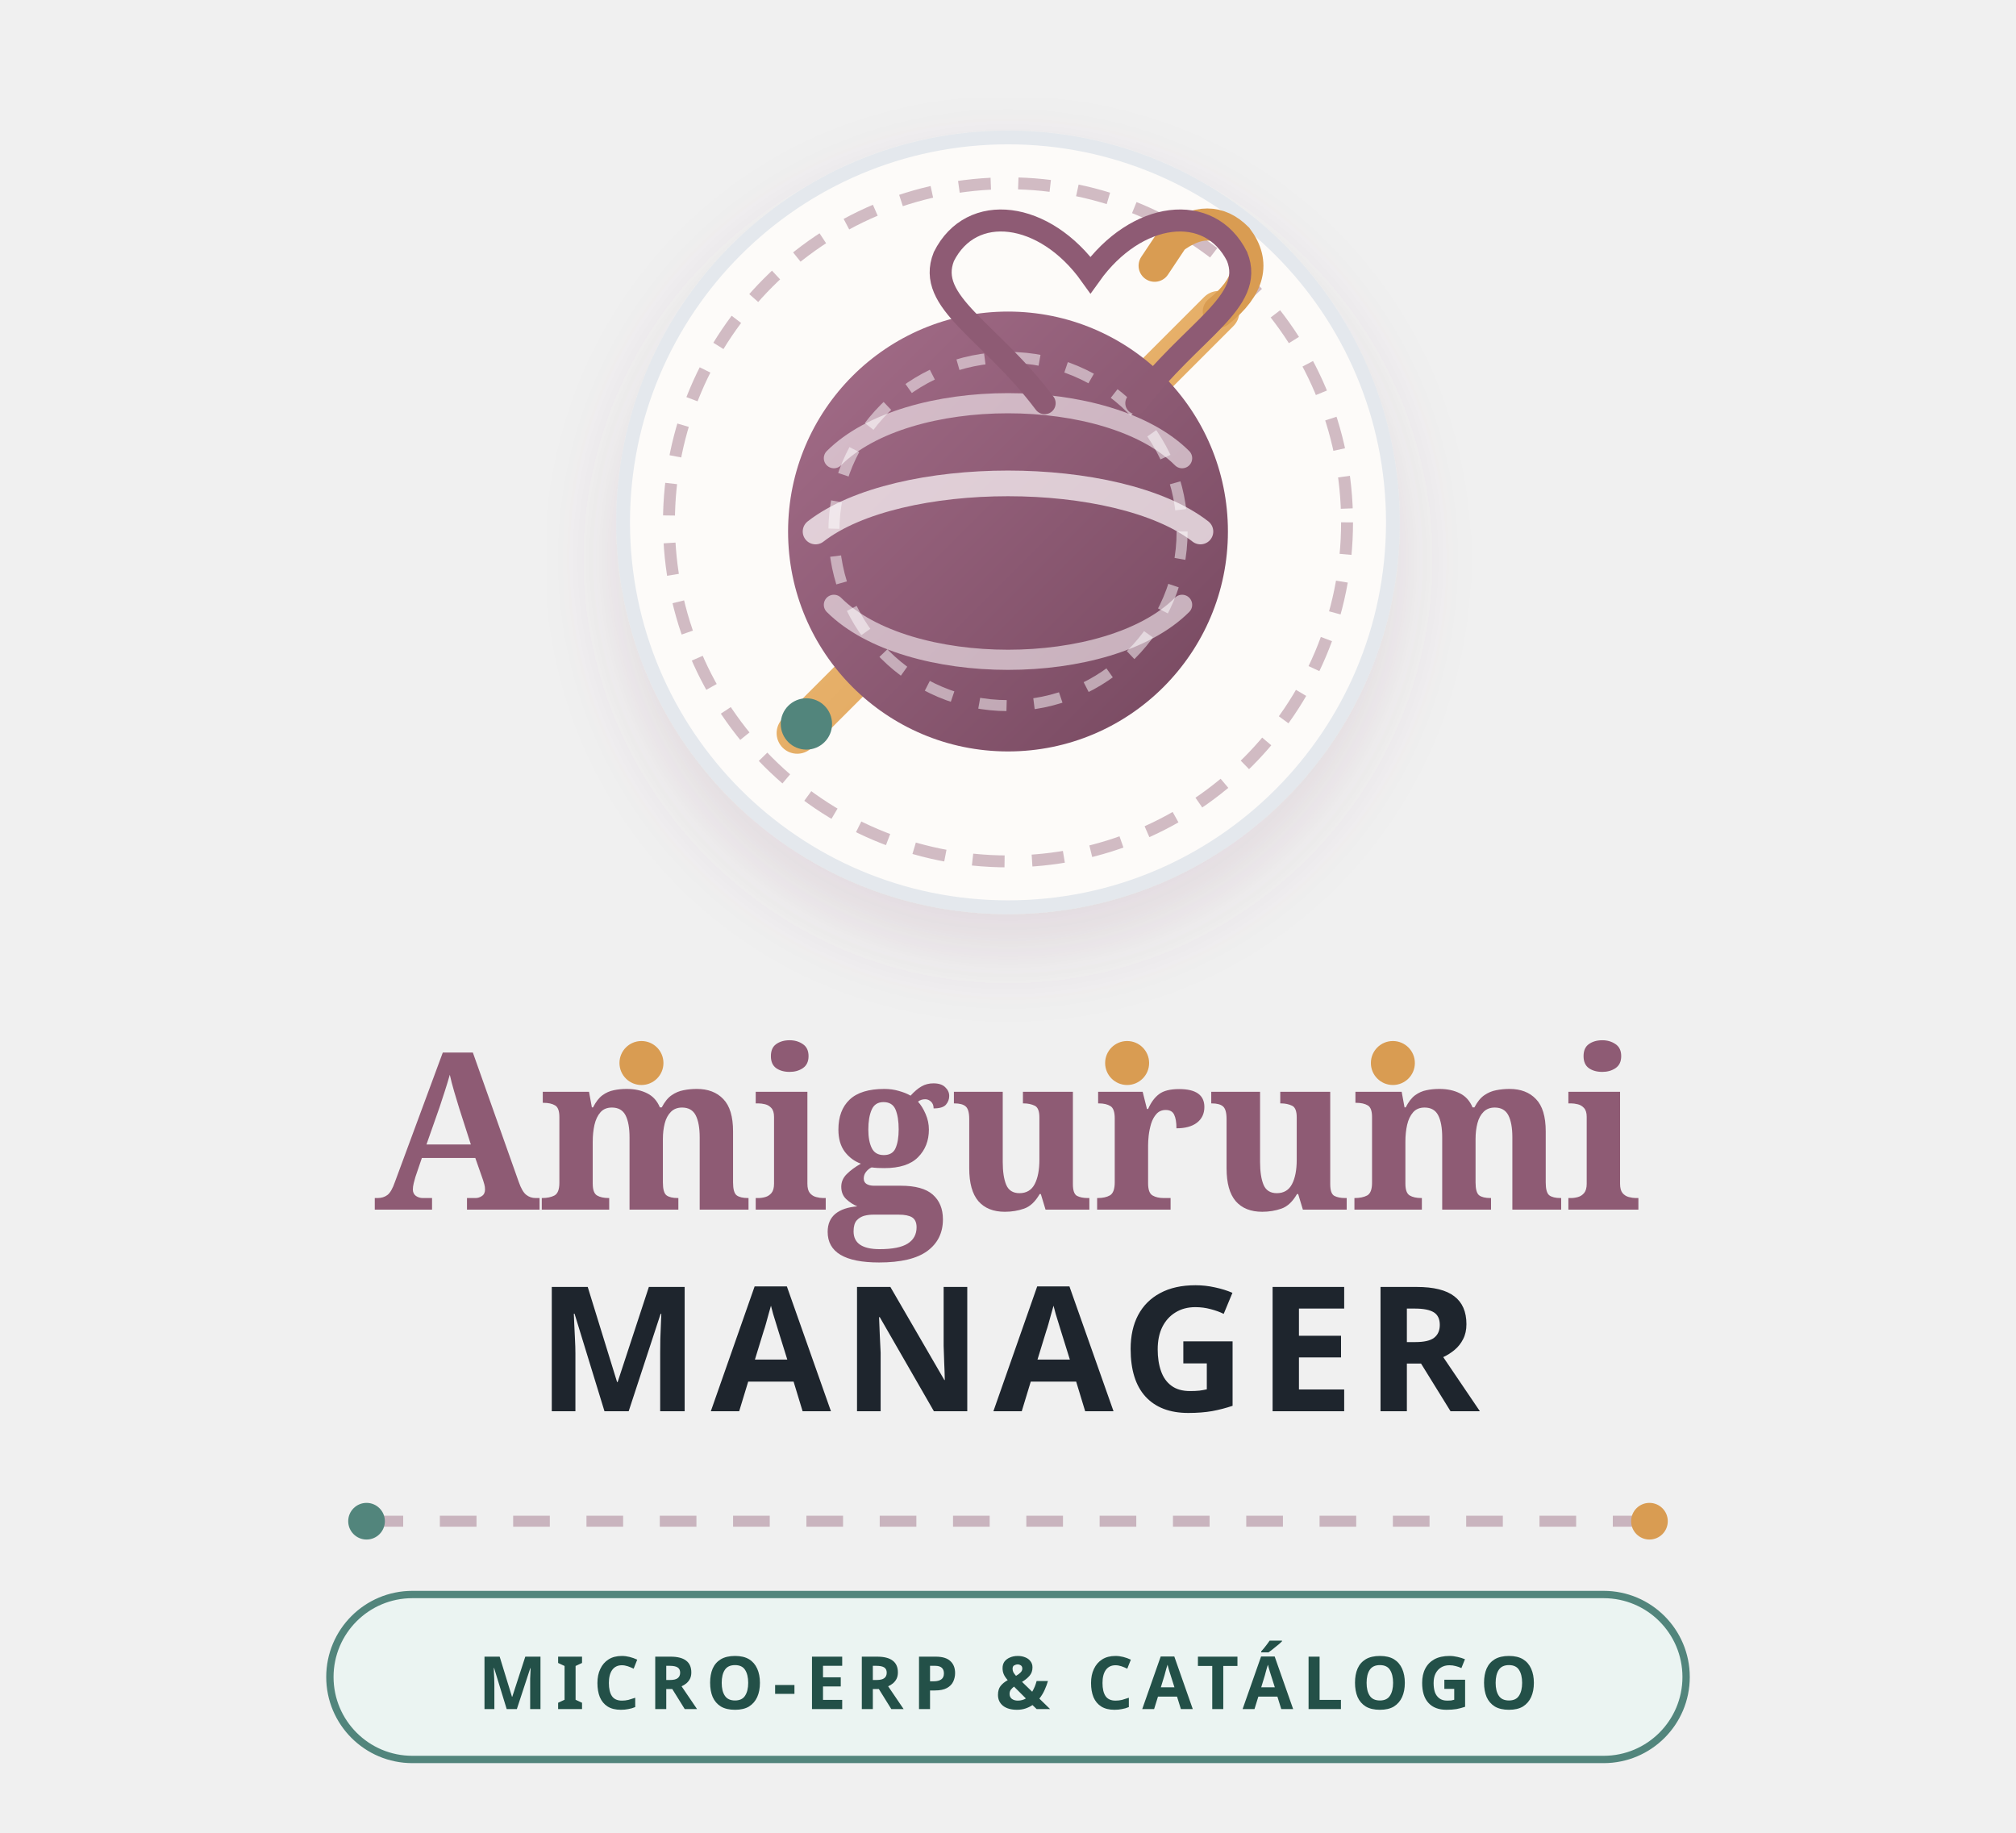
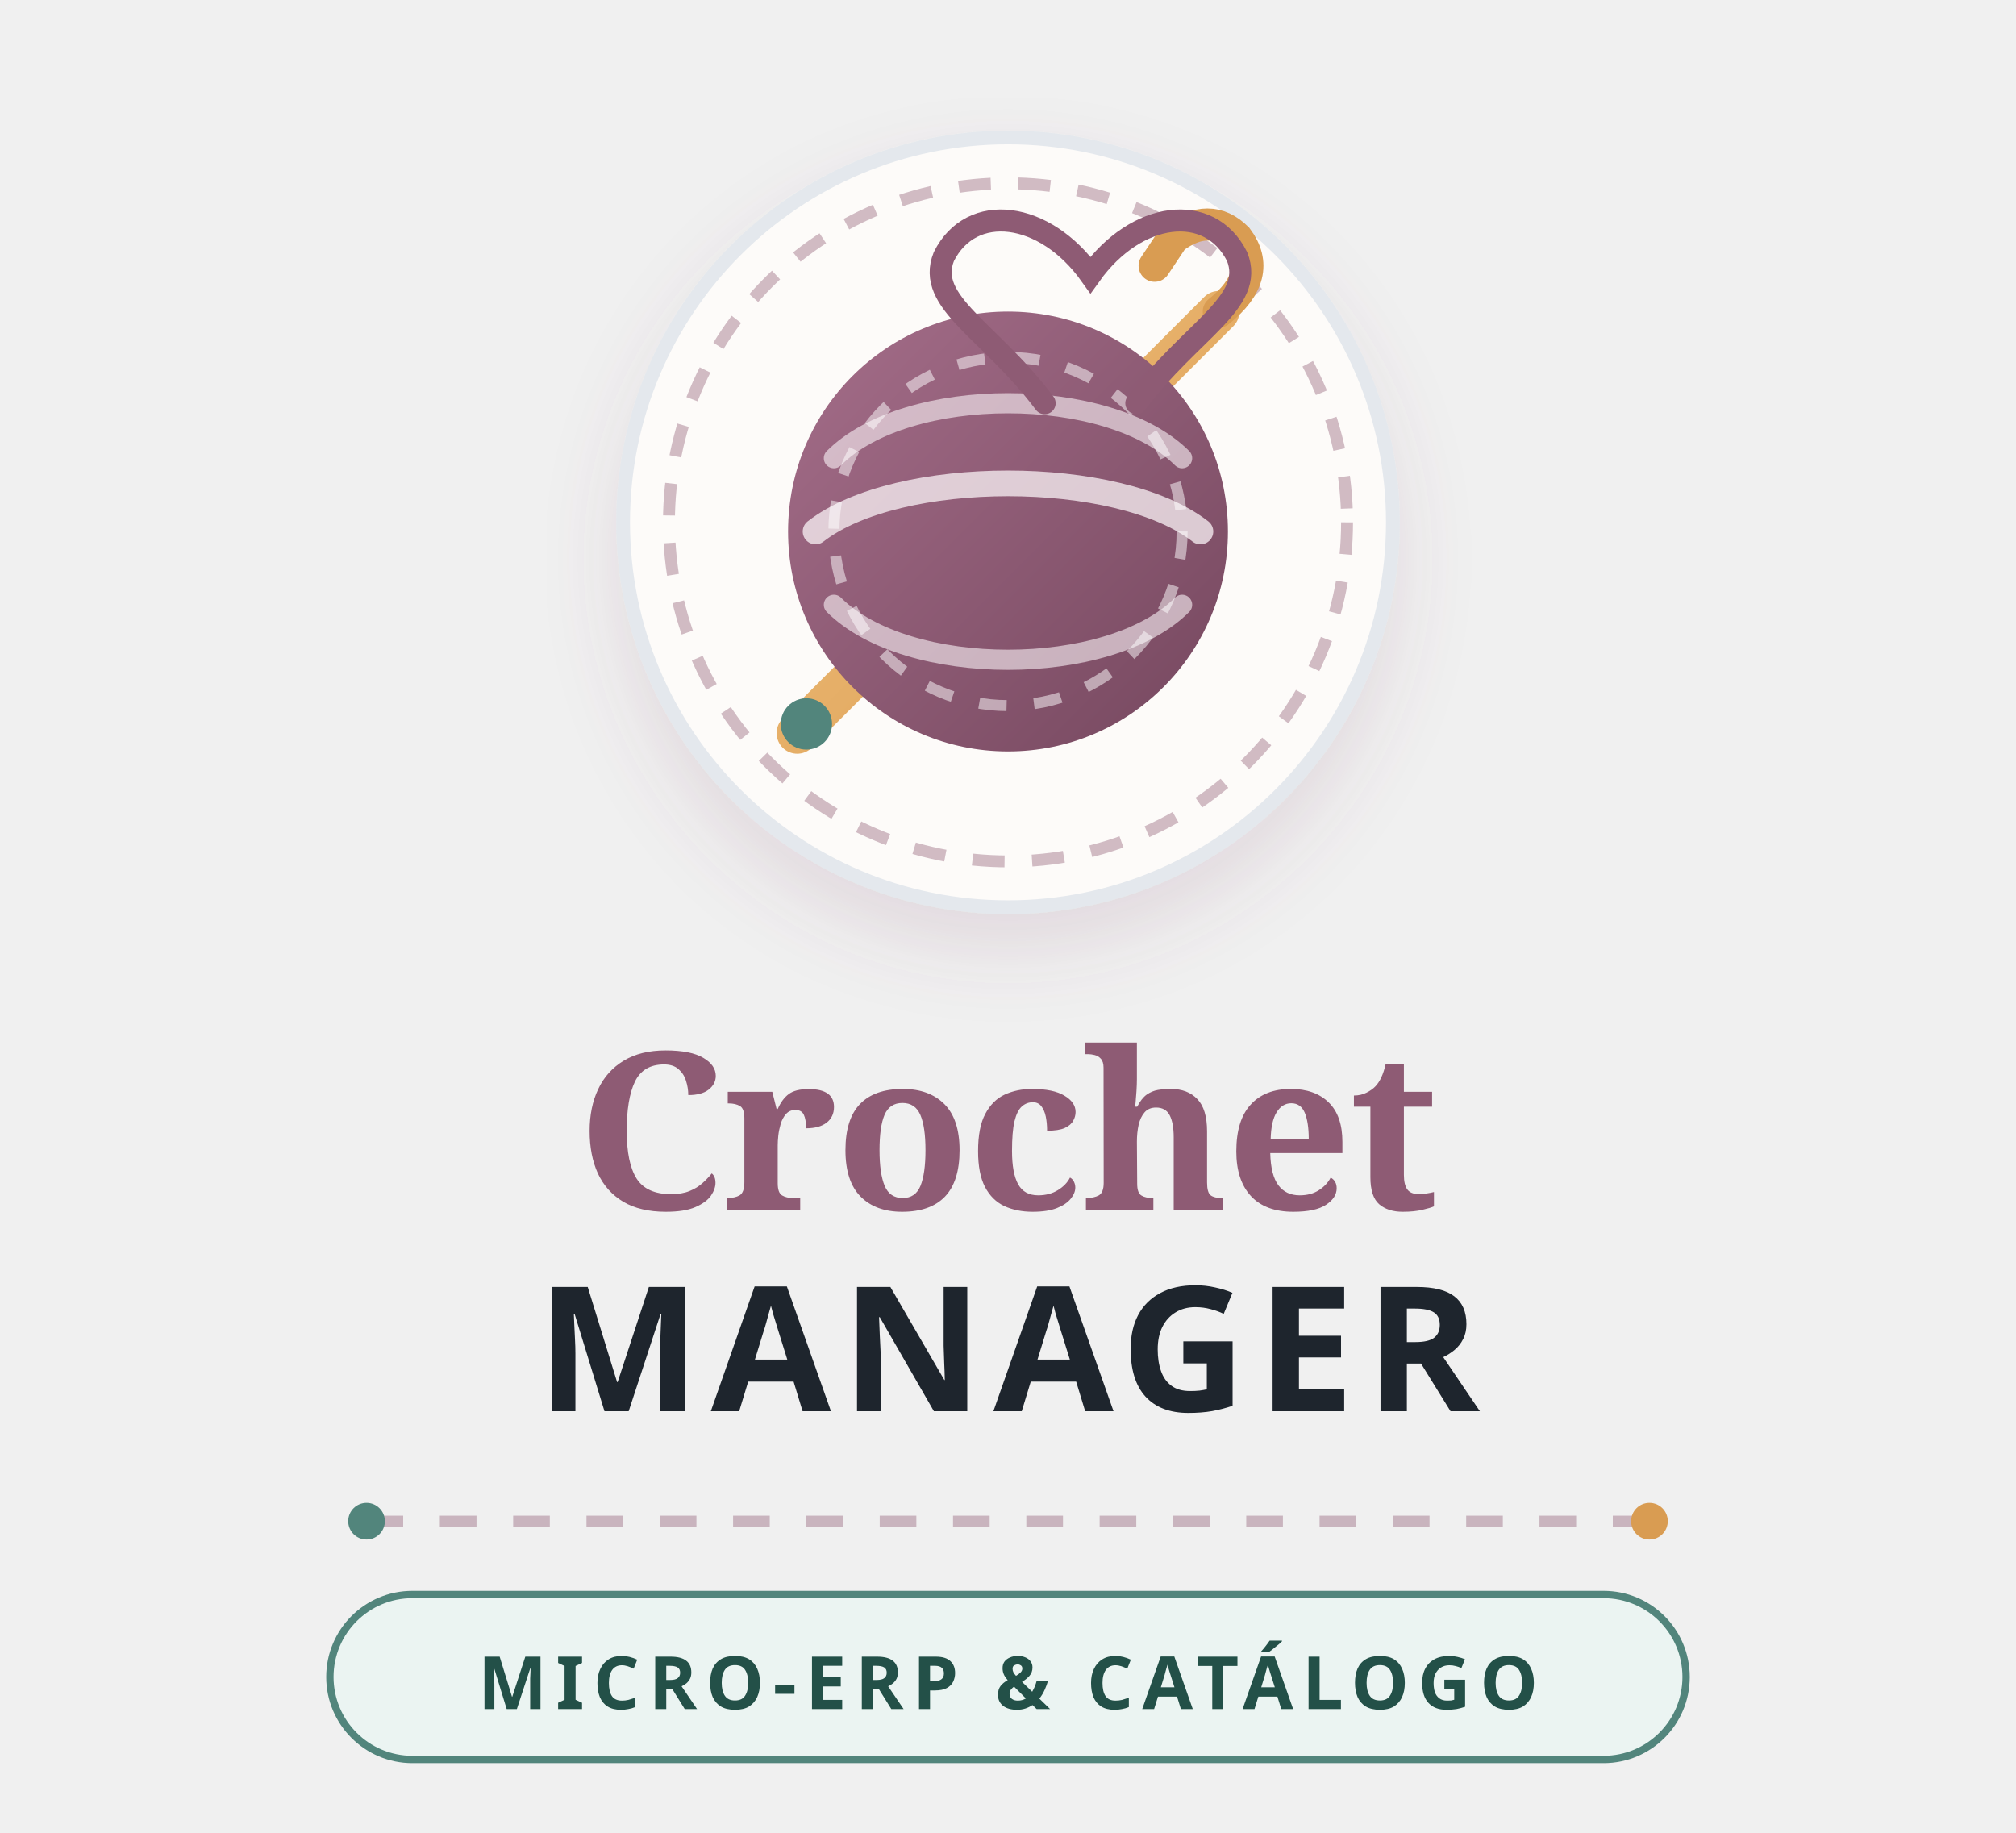
- <svg xmlns="http://www.w3.org/2000/svg" viewBox="0 0 220 200" width="100%" height="100%" role="img" aria-label="Imagotipo Vertical Amigurumi Manager">
+ <svg xmlns="http://www.w3.org/2000/svg" viewBox="0 0 220 200" width="100%" height="100%" role="img" aria-label="Imagotipo Vertical Crochet Manager">
  <defs>
    <linearGradient id="imagoVertOvillo" x1="0%" y1="0%" x2="100%" y2="100%">
      <stop offset="0%" stop-color="#A56E8A" />
      <stop offset="100%" stop-color="#75475E" />
    </linearGradient>
    <linearGradient id="imagoVertHook" x1="0%" y1="0%" x2="100%" y2="100%">
      <stop offset="0%" stop-color="#F2C17D" />
      <stop offset="100%" stop-color="#D99C52" />
    </linearGradient>
    <filter id="imagoVertShadow" x="-10%" y="-10%" width="125%" height="125%">
      <feDropShadow dx="0" dy="4" stdDeviation="4" flood-color="#8E5B74" flood-opacity="0.14" />
    </filter>
  </defs>
  <g id="imagoVertSimbolo" transform="translate(65, 12)">
    <circle cx="45" cy="45" r="42" fill="#FDFBF9" stroke="#E4E8ED" stroke-width="1.5" filter="url(#imagoVertShadow)" />
    <circle cx="45" cy="45" r="37" fill="none" stroke="#8E5B74" stroke-width="1.3" stroke-dasharray="3.5,3" opacity="0.4" />
    <path d="M22 68 L68 22" stroke="url(#imagoVertHook)" stroke-width="4.5" stroke-linecap="round" />
    <path d="M68 22 Q73 18 70 14 Q67 11 63 14 L61 17" fill="none" stroke="#D99C52" stroke-width="3.5" stroke-linecap="round" />
    <circle cx="23" cy="67" r="2.8" fill="#52857C" />
    <circle cx="45" cy="46" r="24" fill="url(#imagoVertOvillo)" />
    <path d="M26 38 C34 30 56 30 64 38" fill="none" stroke="#FAF3F6" stroke-width="2.2" opacity="0.6" stroke-linecap="round" />
    <path d="M24 46 C33 39 57 39 66 46" fill="none" stroke="#FAF3F6" stroke-width="2.8" opacity="0.75" stroke-linecap="round" />
    <path d="M26 54 C34 62 56 62 64 54" fill="none" stroke="#FAF3F6" stroke-width="2.2" opacity="0.6" stroke-linecap="round" />
    <circle cx="45" cy="46" r="19" fill="none" stroke="#FFFFFF" stroke-width="1.2" stroke-dasharray="3,3" opacity="0.5" />
    <path d="M59 32 C65 24 72 21 70 16 C67 10 59 11 54 18 C49 11 41 10 38 16 C36 21 43 24 49 32" fill="none" stroke="#8E5B74" stroke-width="2.4" stroke-linecap="round" />
  </g>
  <g id="imagoVertTexto">
    <text x="110" y="132" font-family="'Fraunces', 'Georgia', serif" font-weight="800" font-size="24" letter-spacing="-0.01em" text-anchor="middle" fill="#8E5B74">
-       Amigurumi
+       Crochet
    </text>
    <text x="110" y="154" font-family="'Outfit', sans-serif" font-weight="700" font-size="19" letter-spacing="0.06em" text-anchor="middle" fill="#1E252D">
      MANAGER
    </text>
-     <circle cx="70" cy="116" r="2.4" fill="#D99C52" />
-     <circle cx="123" cy="116" r="2.4" fill="#D99C52" />
-     <circle cx="152" cy="116" r="2.4" fill="#D99C52" />
    <path d="M40 166 L180 166" stroke="#8E5B74" stroke-width="1.2" stroke-dasharray="4,4" opacity="0.4" />
    <circle cx="40" cy="166" r="2" fill="#52857C" />
    <circle cx="180" cy="166" r="2" fill="#D99C52" />
    <rect x="36" y="174" width="148" height="18" rx="9" fill="#EBF4F2" stroke="#52857C" stroke-width="0.8" />
    <text x="110" y="186.5" font-family="'Plus Jakarta Sans', sans-serif" font-weight="700" font-size="8" letter-spacing="0.12em" text-anchor="middle" fill="#235048">
      MICRO-ERP &amp; CATÁLOGO
    </text>
  </g>
</svg>
